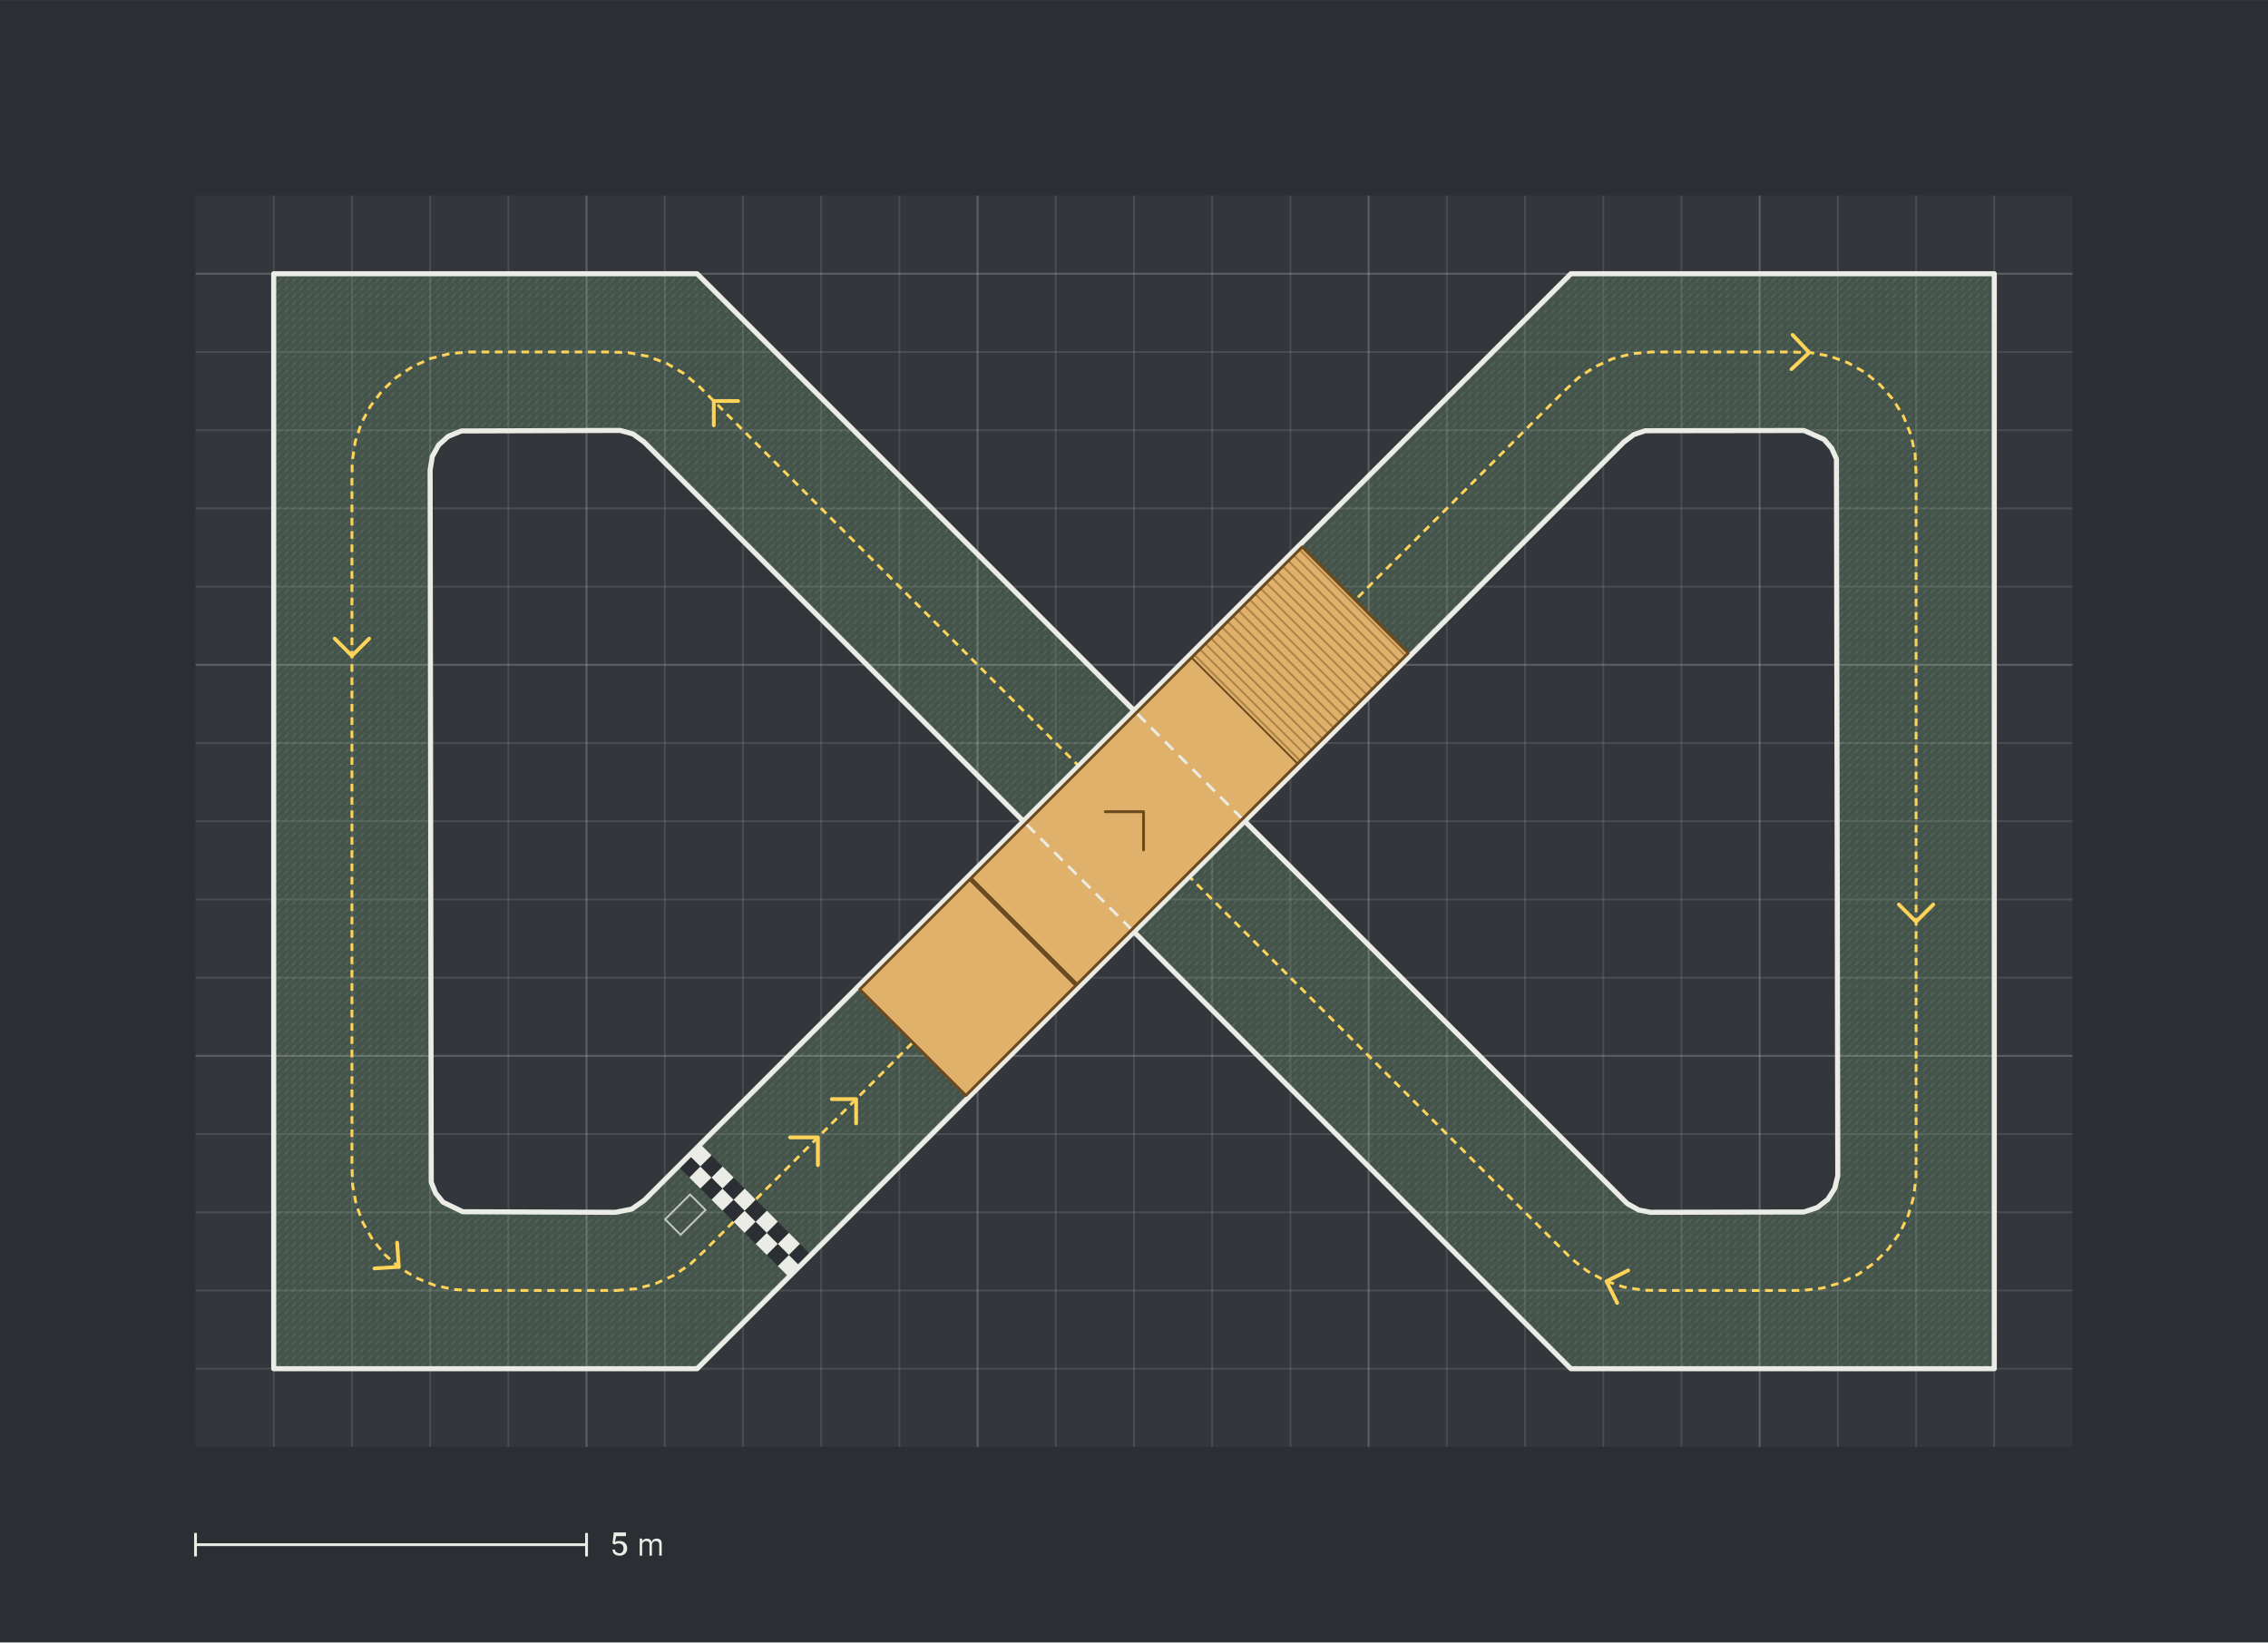
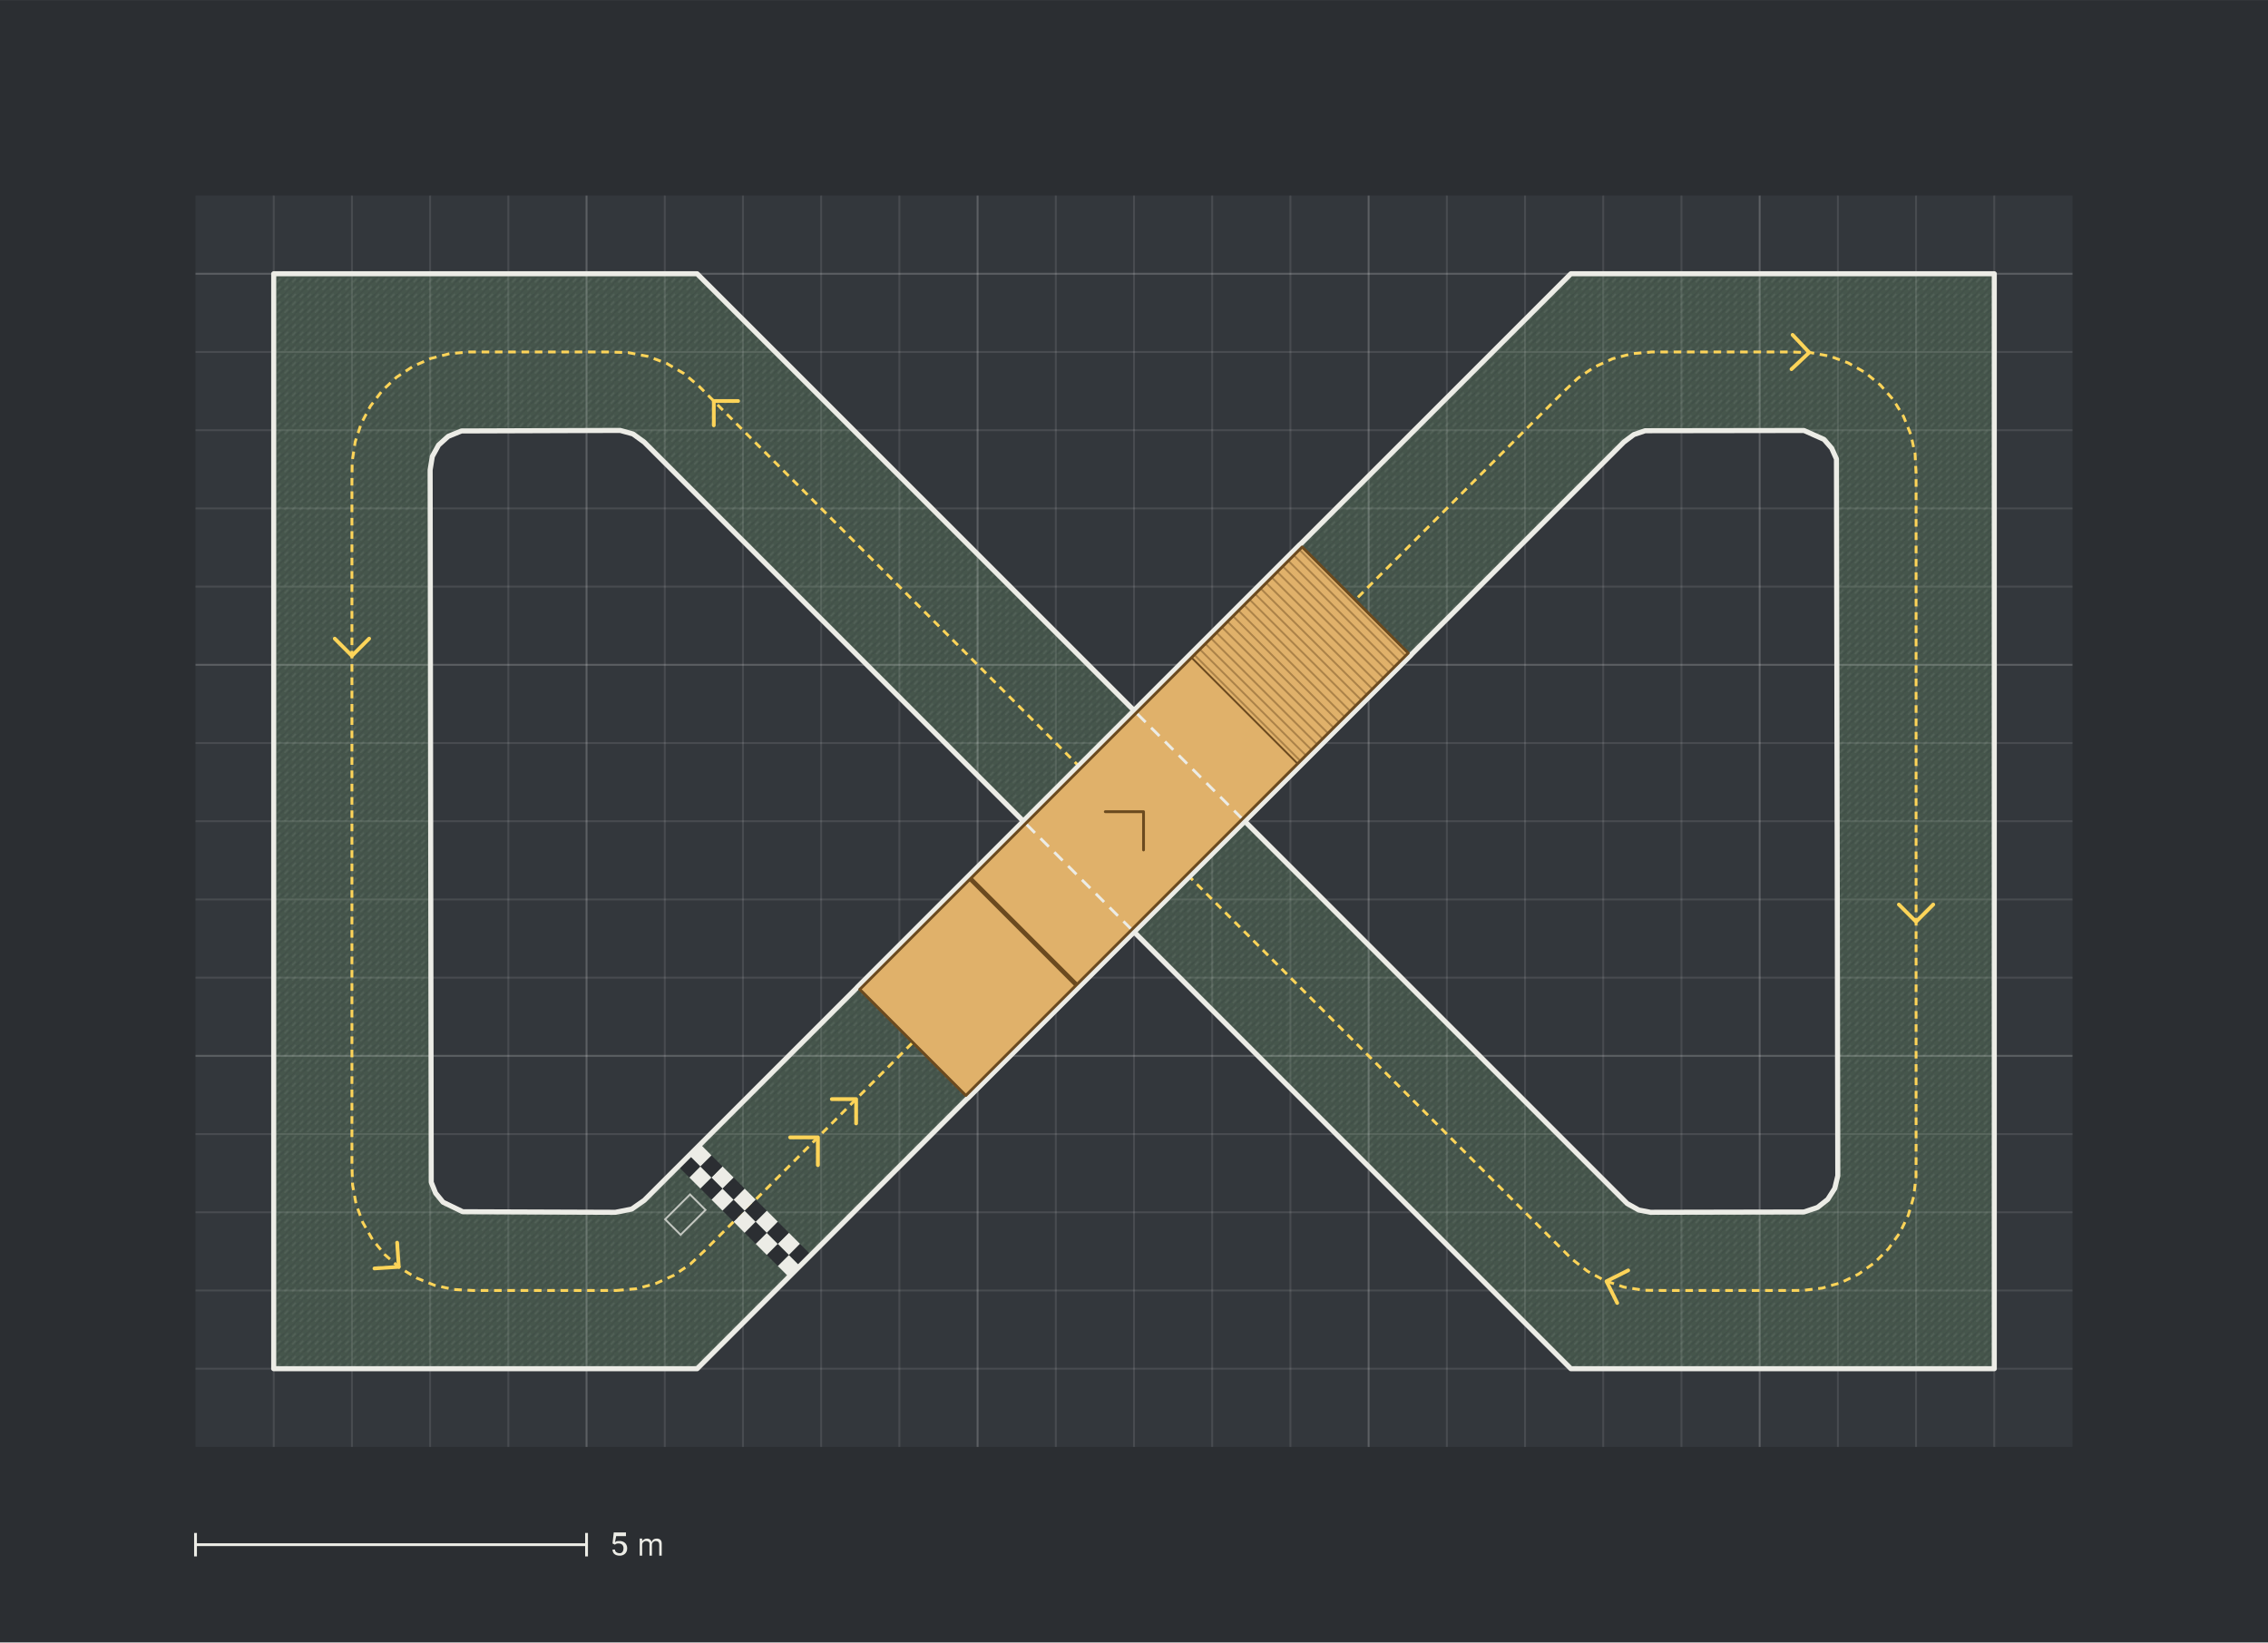
<svg xmlns="http://www.w3.org/2000/svg" width="1200" height="869" viewBox="-14.5 -10.5 29 21">
  <rect class="p-floor" x="-14.5" y="-10.5" width="29" height="21" fill="#2b2e32" />
  <defs>
    <pattern id="plan-carpet-tex" patternUnits="userSpaceOnUse" width="0.097" height="0.097">
      <path d="M0 0.097 L0.048 0.048" stroke="#ecece6" stroke-opacity="0.07" stroke-width="0.021" />
      <path d="M0.048 0.097 L0.097 0.048" stroke="#2b2e32" stroke-opacity="0.16" stroke-width="0.021" />
      <path d="M0 0.048 L0.048 0" stroke="#2b2e32" stroke-opacity="0.12" stroke-width="0.017" />
    </pattern>
    <pattern id="plan-hatch" patternUnits="userSpaceOnUse" width="0.25" height="0.25" patternTransform="rotate(45)">
      <path d="M0 0 L0 0.25" stroke="#2b2e32" stroke-opacity="0.45" stroke-width="0.04" />
    </pattern>
  </defs>
  <rect class="p-area" x="-12" y="-8" width="24" height="16" fill="#33373c" />
  <path class="p-carpet" d="M-6.621 7 L-5.586 7 L6.319 -4.898 L6.454 -4.971 L6.604 -5 L8.517 -5 L8.74 -4.938 L8.903 -4.797 L8.978 -4.648 L9 -4.492 L8.986 4.616 L8.93 4.755 L8.835 4.871 L8.583 4.993 L6.57 4.997 L6.407 4.952 L6.262 4.847 L-5.586 -7 L-11 -7 L-11 7 Z M-6.63 5 L-6.422 4.959 L-6.262 4.847 L5.586 -7 L11 -7 L11 7 L5.586 7 L-6.262 -4.847 L-6.407 -4.952 L-6.57 -4.997 L-8.6 -4.99 L-8.769 -4.921 L-8.892 -4.81 L-8.972 -4.664 L-9 -4.492 L-8.986 4.616 L-8.93 4.755 L-8.835 4.871 L-8.583 4.993 Z" fill="#46564c" fill-rule="evenodd" />
  <path class="p-carpet-tex" d="M-6.621 7 L-5.586 7 L6.319 -4.898 L6.454 -4.971 L6.604 -5 L8.517 -5 L8.74 -4.938 L8.903 -4.797 L8.978 -4.648 L9 -4.492 L8.986 4.616 L8.93 4.755 L8.835 4.871 L8.583 4.993 L6.57 4.997 L6.407 4.952 L6.262 4.847 L-5.586 -7 L-11 -7 L-11 7 Z M-6.63 5 L-6.422 4.959 L-6.262 4.847 L5.586 -7 L11 -7 L11 7 L5.586 7 L-6.262 -4.847 L-6.407 -4.952 L-6.57 -4.997 L-8.6 -4.99 L-8.769 -4.921 L-8.892 -4.81 L-8.972 -4.664 L-9 -4.492 L-8.986 4.616 L-8.93 4.755 L-8.835 4.871 L-8.583 4.993 Z" fill="url(#plan-carpet-tex)" fill-rule="evenodd" />
  <path class="p-crossing-carpet" d="M0 1.442 L1.442 0 L0 -1.442 L-1.442 0 Z" fill="#46564c" />
  <path class="p-crossing-carpet-tex" d="M0 1.442 L1.442 0 L0 -1.442 L-1.442 0 Z" fill="url(#plan-carpet-tex)" />
  <path class="p-grid" d="M-11 -8 V8" stroke="#ffffff1a" stroke-width="0.024" />
  <path class="p-grid" d="M-10 -8 V8" stroke="#ffffff1a" stroke-width="0.024" />
  <path class="p-grid" d="M-9 -8 V8" stroke="#ffffff1a" stroke-width="0.024" />
  <path class="p-grid" d="M-8 -8 V8" stroke="#ffffff1a" stroke-width="0.024" />
  <path class="p-grid" d="M-6 -8 V8" stroke="#ffffff1a" stroke-width="0.024" />
  <path class="p-grid" d="M-5 -8 V8" stroke="#ffffff1a" stroke-width="0.024" />
  <path class="p-grid" d="M-4 -8 V8" stroke="#ffffff1a" stroke-width="0.024" />
  <path class="p-grid" d="M-3 -8 V8" stroke="#ffffff1a" stroke-width="0.024" />
  <path class="p-grid" d="M-1 -8 V8" stroke="#ffffff1a" stroke-width="0.024" />
  <path class="p-grid" d="M0 -8 V8" stroke="#ffffff1a" stroke-width="0.024" />
  <path class="p-grid" d="M1 -8 V8" stroke="#ffffff1a" stroke-width="0.024" />
  <path class="p-grid" d="M2 -8 V8" stroke="#ffffff1a" stroke-width="0.024" />
  <path class="p-grid" d="M4 -8 V8" stroke="#ffffff1a" stroke-width="0.024" />
  <path class="p-grid" d="M5 -8 V8" stroke="#ffffff1a" stroke-width="0.024" />
  <path class="p-grid" d="M6 -8 V8" stroke="#ffffff1a" stroke-width="0.024" />
  <path class="p-grid" d="M7 -8 V8" stroke="#ffffff1a" stroke-width="0.024" />
  <path class="p-grid" d="M9 -8 V8" stroke="#ffffff1a" stroke-width="0.024" />
  <path class="p-grid" d="M10 -8 V8" stroke="#ffffff1a" stroke-width="0.024" />
  <path class="p-grid" d="M11 -8 V8" stroke="#ffffff1a" stroke-width="0.024" />
  <path class="p-grid" d="M-12 7 H12" stroke="#ffffff1a" stroke-width="0.024" />
  <path class="p-grid" d="M-12 6 H12" stroke="#ffffff1a" stroke-width="0.024" />
  <path class="p-grid" d="M-12 5 H12" stroke="#ffffff1a" stroke-width="0.024" />
  <path class="p-grid" d="M-12 4 H12" stroke="#ffffff1a" stroke-width="0.024" />
  <path class="p-grid" d="M-12 2 H12" stroke="#ffffff1a" stroke-width="0.024" />
  <path class="p-grid" d="M-12 1 H12" stroke="#ffffff1a" stroke-width="0.024" />
  <path class="p-grid" d="M-12 0 H12" stroke="#ffffff1a" stroke-width="0.024" />
  <path class="p-grid" d="M-12 -1 H12" stroke="#ffffff1a" stroke-width="0.024" />
  <path class="p-grid" d="M-12 -3 H12" stroke="#ffffff1a" stroke-width="0.024" />
  <path class="p-grid" d="M-12 -4 H12" stroke="#ffffff1a" stroke-width="0.024" />
  <path class="p-grid" d="M-12 -5 H12" stroke="#ffffff1a" stroke-width="0.024" />
  <path class="p-grid" d="M-12 -6 H12" stroke="#ffffff1a" stroke-width="0.024" />
  <path class="p-grid-major" d="M-7 -8 V8" stroke="#ffffff33" stroke-width="0.024" />
  <path class="p-grid-major" d="M-2 -8 V8" stroke="#ffffff33" stroke-width="0.024" />
  <path class="p-grid-major" d="M3 -8 V8" stroke="#ffffff33" stroke-width="0.024" />
  <path class="p-grid-major" d="M8 -8 V8" stroke="#ffffff33" stroke-width="0.024" />
  <path class="p-grid-major" d="M-12 3 H12" stroke="#ffffff33" stroke-width="0.024" />
  <path class="p-grid-major" d="M-12 -2 H12" stroke="#ffffff33" stroke-width="0.024" />
  <path class="p-grid-major" d="M-12 -7 H12" stroke="#ffffff33" stroke-width="0.024" />
  <path class="p-line" d="M-6.621 6 L-6.366 5.978 L-6.119 5.913 L-5.886 5.807 L-5.675 5.664 L-5.49 5.49 L-5.313 5.313 L-5.136 5.136 L-4.959 4.959 L-4.781 4.781 L-4.604 4.604 L-4.427 4.427 L-4.25 4.25 L-4.073 4.073 L-3.896 3.896 L-3.719 3.719 L-3.542 3.542 L-3.365 3.365 L-3.188 3.188 L-3.011 3.011 L-2.833 2.833 L-2.656 2.656 L-2.479 2.479 L-2.302 2.302 L-2.125 2.125 L-1.948 1.948 L-1.771 1.771 L-1.594 1.594 L-1.417 1.417 L-1.24 1.24 L-1.063 1.063 L-0.885 0.885 L-0.708 0.708 L-0.531 0.531 L-0.354 0.354 L-0.177 0.177 L0 0 L0.177 -0.177 L0.354 -0.354 L0.531 -0.531 L0.708 -0.708 L0.885 -0.885 L1.063 -1.063 L1.24 -1.24 L1.417 -1.417 L1.594 -1.594 L1.771 -1.771 L1.948 -1.948 L2.125 -2.125 L2.302 -2.302 L2.479 -2.479 L2.656 -2.656 L2.833 -2.833 L3.011 -3.011 L3.188 -3.188 L3.365 -3.365 L3.542 -3.542 L3.719 -3.719 L3.896 -3.896 L4.073 -4.073 L4.25 -4.25 L4.427 -4.427 L4.604 -4.604 L4.781 -4.781 L4.959 -4.959 L5.136 -5.136 L5.313 -5.313 L5.49 -5.49 L5.675 -5.664 L5.886 -5.807 L6.119 -5.913 L6.366 -5.978 L6.621 -6 L6.875 -6 L7.129 -6 L7.383 -6 L7.637 -6 L7.891 -6 L8.145 -6 L8.398 -6 L8.65 -5.992 L8.896 -5.947 L9.131 -5.861 L9.349 -5.737 L9.543 -5.578 L9.708 -5.39 L9.839 -5.177 L9.933 -4.944 L9.987 -4.7 L10 -4.45 L10 -4.2 L10 -3.95 L10 -3.7 L10 -3.45 L10 -3.2 L10 -2.95 L10 -2.7 L10 -2.45 L10 -2.2 L10 -1.95 L10 -1.7 L10 -1.45 L10 -1.2 L10 -0.95 L10 -0.7 L10 -0.45 L10 -0.2 L10 0.05 L10 0.3 L10 0.55 L10 0.8 L10 1.05 L10 1.3 L10 1.55 L10 1.8 L10 2.05 L10 2.3 L10 2.55 L10 2.8 L10 3.05 L10 3.3 L10 3.55 L10 3.8 L10 4.05 L10 4.3 L9.999 4.55 L9.97 4.799 L9.9 5.039 L9.791 5.264 L9.645 5.468 L9.468 5.645 L9.264 5.791 L9.039 5.9 L8.799 5.97 L8.55 5.999 L8.297 6 L8.043 6 L7.789 6 L7.535 6 L7.281 6 L7.028 6 L6.774 6 L6.519 5.997 L6.266 5.957 L6.024 5.876 L5.799 5.754 L5.597 5.596 L5.419 5.419 L5.242 5.242 L5.065 5.065 L4.888 4.888 L4.711 4.711 L4.534 4.534 L4.356 4.356 L4.179 4.179 L4.002 4.002 L3.825 3.825 L3.648 3.648 L3.471 3.471 L3.294 3.294 L3.117 3.117 L2.94 2.94 L2.763 2.763 L2.586 2.586 L2.408 2.408 L2.231 2.231 L2.054 2.054 L1.877 1.877 L1.7 1.7 L1.523 1.523 L1.346 1.346 L1.169 1.169 L0.992 0.992 L0.815 0.815 L0.638 0.638 L0.46 0.46 L0.283 0.283 L0.106 0.106 L-0.071 -0.071 L-0.248 -0.248 L-0.425 -0.425 L-0.602 -0.602 L-0.779 -0.779 L-0.956 -0.956 L-1.133 -1.133 L-1.31 -1.31 L-1.488 -1.488 L-1.665 -1.665 L-1.842 -1.842 L-2.019 -2.019 L-2.196 -2.196 L-2.373 -2.373 L-2.55 -2.55 L-2.727 -2.727 L-2.904 -2.904 L-3.081 -3.081 L-3.258 -3.258 L-3.436 -3.436 L-3.613 -3.613 L-3.79 -3.79 L-3.967 -3.967 L-4.144 -4.144 L-4.321 -4.321 L-4.498 -4.498 L-4.675 -4.675 L-4.852 -4.852 L-5.029 -5.029 L-5.206 -5.206 L-5.384 -5.384 L-5.561 -5.561 L-5.756 -5.725 L-5.977 -5.855 L-6.217 -5.944 L-6.468 -5.992 L-6.723 -6 L-6.977 -6 L-7.231 -6 L-7.484 -6 L-7.738 -6 L-7.992 -6 L-8.246 -6 L-8.5 -6 L-8.749 -5.979 L-8.992 -5.917 L-9.221 -5.815 L-9.43 -5.677 L-9.612 -5.506 L-9.764 -5.307 L-9.881 -5.086 L-9.959 -4.848 L-9.997 -4.6 L-10 -4.35 L-10 -4.1 L-10 -3.85 L-10 -3.6 L-10 -3.35 L-10 -3.1 L-10 -2.85 L-10 -2.6 L-10 -2.35 L-10 -2.1 L-10 -1.85 L-10 -1.6 L-10 -1.35 L-10 -1.1 L-10 -0.85 L-10 -0.6 L-10 -0.35 L-10 -0.1 L-10 0.15 L-10 0.4 L-10 0.65 L-10 0.9 L-10 1.15 L-10 1.4 L-10 1.65 L-10 1.9 L-10 2.15 L-10 2.4 L-10 2.65 L-10 2.9 L-10 3.15 L-10 3.4 L-10 3.65 L-10 3.9 L-10 4.15 L-10 4.4 L-9.992 4.65 L-9.947 4.896 L-9.861 5.131 L-9.737 5.349 L-9.578 5.543 L-9.39 5.708 L-9.177 5.839 L-8.944 5.933 L-8.7 5.987 L-8.449 6 L-8.195 6 L-7.941 6 L-7.688 6 L-7.434 6 L-7.18 6 L-6.926 6 L-6.672 6 Z" fill="none" stroke="#fdd459" stroke-width="0.036" stroke-dasharray="0.097 0.073" stroke-linejoin="round" />
  <path class="p-arrow" d="M-3.553 3.864 L-3.553 3.553 L-3.864 3.553" fill="none" stroke="#fdd459" stroke-width="0.048" stroke-linecap="round" stroke-linejoin="round" />
  <path class="p-arrow" d="M2.114 -1.803 L2.114 -2.114 L1.803 -2.114" fill="none" stroke="#fdd459" stroke-width="0.048" stroke-linecap="round" stroke-linejoin="round" />
  <path class="p-arrow" d="M8.407 -5.78 L8.634 -5.993 L8.421 -6.219" fill="none" stroke="#fdd459" stroke-width="0.048" stroke-linecap="round" stroke-linejoin="round" />
  <path class="p-arrow" d="M9.78 1.065 L10 1.285 L10.22 1.065" fill="none" stroke="#fdd459" stroke-width="0.048" stroke-linecap="round" stroke-linejoin="round" />
  <path class="p-arrow" d="M6.319 5.743 L6.041 5.882 L6.179 6.16" fill="none" stroke="#fdd459" stroke-width="0.048" stroke-linecap="round" stroke-linejoin="round" />
  <path class="p-arrow" d="M0.605 0.294 L0.294 0.294 L0.294 0.605" fill="none" stroke="#fdd459" stroke-width="0.048" stroke-linecap="round" stroke-linejoin="round" />
  <path class="p-arrow" d="M-5.062 -5.373 L-5.373 -5.373 L-5.373 -5.062" fill="none" stroke="#fdd459" stroke-width="0.048" stroke-linecap="round" stroke-linejoin="round" />
  <path class="p-arrow" d="M-10.22 -2.335 L-10 -2.115 L-9.78 -2.335" fill="none" stroke="#fdd459" stroke-width="0.048" stroke-linecap="round" stroke-linejoin="round" />
  <path class="p-arrow" d="M-9.712 5.718 L-9.401 5.698 L-9.422 5.388" fill="none" stroke="#fdd459" stroke-width="0.048" stroke-linecap="round" stroke-linejoin="round" />
  <g class="p-start">
    <path class="p-start-a" d="M-4.413 5.828 L-4.272 5.686 L-4.413 5.545 L-4.555 5.686 Z" fill="#ecece6" />
    <path class="p-start-b" d="M-4.555 5.686 L-4.413 5.545 L-4.555 5.403 L-4.696 5.545 Z" fill="#2b2e32" />
    <path class="p-start-a" d="M-4.696 5.545 L-4.555 5.403 L-4.696 5.262 L-4.838 5.403 Z" fill="#ecece6" />
    <path class="p-start-b" d="M-4.838 5.403 L-4.696 5.262 L-4.838 5.12 L-4.979 5.262 Z" fill="#2b2e32" />
    <path class="p-start-a" d="M-4.979 5.262 L-4.838 5.12 L-4.979 4.979 L-5.12 5.12 Z" fill="#ecece6" />
    <path class="p-start-b" d="M-5.12 5.12 L-4.979 4.979 L-5.12 4.838 L-5.262 4.979 Z" fill="#2b2e32" />
    <path class="p-start-a" d="M-5.262 4.979 L-5.12 4.838 L-5.262 4.696 L-5.403 4.838 Z" fill="#ecece6" />
    <path class="p-start-b" d="M-5.403 4.838 L-5.262 4.696 L-5.403 4.555 L-5.545 4.696 Z" fill="#2b2e32" />
    <path class="p-start-a" d="M-5.545 4.696 L-5.403 4.555 L-5.545 4.413 L-5.686 4.555 Z" fill="#ecece6" />
    <path class="p-start-b" d="M-5.686 4.555 L-5.545 4.413 L-5.686 4.272 L-5.828 4.413 Z" fill="#2b2e32" />
    <path class="p-start-b" d="M-4.272 5.686 L-4.13 5.545 L-4.272 5.403 L-4.413 5.545 Z" fill="#2b2e32" />
    <path class="p-start-a" d="M-4.413 5.545 L-4.272 5.403 L-4.413 5.262 L-4.555 5.403 Z" fill="#ecece6" />
    <path class="p-start-b" d="M-4.555 5.403 L-4.413 5.262 L-4.555 5.12 L-4.696 5.262 Z" fill="#2b2e32" />
    <path class="p-start-a" d="M-4.696 5.262 L-4.555 5.12 L-4.696 4.979 L-4.838 5.12 Z" fill="#ecece6" />
    <path class="p-start-b" d="M-4.838 5.12 L-4.696 4.979 L-4.838 4.838 L-4.979 4.979 Z" fill="#2b2e32" />
    <path class="p-start-a" d="M-4.979 4.979 L-4.838 4.838 L-4.979 4.696 L-5.12 4.838 Z" fill="#ecece6" />
    <path class="p-start-b" d="M-5.12 4.838 L-4.979 4.696 L-5.12 4.555 L-5.262 4.696 Z" fill="#2b2e32" />
    <path class="p-start-a" d="M-5.262 4.696 L-5.12 4.555 L-5.262 4.413 L-5.403 4.555 Z" fill="#ecece6" />
    <path class="p-start-b" d="M-5.403 4.555 L-5.262 4.413 L-5.403 4.272 L-5.545 4.413 Z" fill="#2b2e32" />
    <path class="p-start-a" d="M-5.545 4.413 L-5.403 4.272 L-5.545 4.13 L-5.686 4.272 Z" fill="#ecece6" />
    <rect class="p-gridbox" transform="translate(-5.737 5.03) rotate(-45)" x="-0.225" y="-0.14" width="0.45" height="0.28" fill="none" stroke="#ecece6" stroke-opacity="0.75" stroke-width="0.024" />
    <path class="p-start-dir" d="M-4.042 4.396 L-4.042 4.042 L-4.396 4.042" fill="none" stroke="#fdd459" stroke-width="0.05" stroke-linecap="round" stroke-linejoin="round" />
  </g>
  <path class="p-pipe" d="M-6.621 7 L-5.586 7 L6.262 -4.847 L6.391 -4.944 L6.536 -4.993 L8.567 -4.996 L8.823 -4.882 L8.921 -4.769 L8.982 -4.632 L8.999 4.533 L8.96 4.695 L8.871 4.835 L8.74 4.938 L8.567 4.996 L6.604 5 L6.454 4.971 L6.306 4.888 L-5.586 -7 L-11 -7 L-11 7 L-6.672 7 Z" fill="none" stroke="#ecece6" stroke-width="0.065" stroke-linejoin="round" stroke-linecap="round" />
  <path class="p-pipe" d="M-6.63 5 L-6.422 4.959 L-6.262 4.847 L5.586 -7 L11 -7 L11 7 L5.586 7 L-6.262 -4.847 L-6.407 -4.952 L-6.57 -4.997 L-8.6 -4.99 L-8.769 -4.921 L-8.892 -4.81 L-8.972 -4.664 L-9 -4.492 L-8.986 4.616 L-8.93 4.755 L-8.835 4.871 L-8.583 4.993 L-6.672 5 Z" fill="none" stroke="#ecece6" stroke-width="0.065" stroke-linejoin="round" stroke-linecap="round" />
  <g class="p-crossing" data-bridge="crossover" data-over="first">
    <g class="p-jump" data-type="crossover">
      <path class="p-jump-body" d="M-2.15 3.507 L3.507 -2.15 L2.15 -3.507 L-3.507 2.15 Z" fill="#e0b16a" stroke="#6b4a1f" stroke-width="0.024" stroke-linejoin="round" />
      <path class="p-jump-hatch" d="M2.128 -0.771 L0.771 -2.128 M2.199 -0.841 L0.841 -2.199 M2.27 -0.912 L0.912 -2.27 M2.341 -0.983 L0.983 -2.341 M2.411 -1.054 L1.054 -2.411 M2.482 -1.124 L1.124 -2.482 M2.553 -1.195 L1.195 -2.553 M2.623 -1.266 L1.266 -2.623 M2.694 -1.336 L1.336 -2.694 M2.765 -1.407 L1.407 -2.765 M2.835 -1.478 L1.478 -2.835 M2.906 -1.549 L1.549 -2.906 M2.977 -1.619 L1.619 -2.977 M3.048 -1.69 L1.69 -3.048 M3.118 -1.761 L1.761 -3.118 M3.189 -1.831 L1.831 -3.189 M3.26 -1.902 L1.902 -3.26 M3.33 -1.973 L1.973 -3.33 M3.401 -2.044 L2.044 -3.401 M3.472 -2.114 L2.114 -3.472" stroke="#6b4a1f" stroke-opacity="0.45" stroke-width="0.024" fill="none" />
      <path class="p-jump-edge" d="M2.093 -0.735 L0.735 -2.093" stroke="#6b4a1f" stroke-width="0.024" fill="none" />
      <path class="p-jump-takeoff" d="M-0.735 2.093 L-2.093 0.735" stroke="#6b4a1f" stroke-width="0.06" stroke-linecap="butt" fill="none" />
      <path class="p-jump-dir" d="M0.122 0.367 L0.122 -0.122 L-0.367 -0.122" stroke="#6b4a1f" stroke-width="0.036" stroke-linecap="round" stroke-linejoin="round" fill="none" />
    </g>
    <path class="p-under" d="M1.386 -0.029 L0.029 -1.386 M-0.029 1.386 L-1.386 0.029" fill="none" stroke="#ecece6" stroke-width="0.036" stroke-dasharray="0.15 0.1" stroke-linecap="butt" />
-     <path class="p-over" d="M-2.127 3.53 L3.53 -2.127 M-3.53 2.127 L2.127 -3.53" fill="none" stroke="#ecece6" stroke-width="0.065" stroke-linecap="round" />
+     <path class="p-over" d="M-2.122 3.535 L3.535 -2.122 M-3.535 2.122 L2.122 -3.535" fill="none" stroke="#ecece6" stroke-width="0.065" stroke-linecap="round" />
    <path class="p-bridge" d="M-2.15 3.507 L3.507 -2.15 L2.15 -3.507 L-3.507 2.15 Z" fill="none" stroke="#6b4a1f" stroke-width="0.036" stroke-linejoin="round" />
  </g>
  <g class="p-scale">
    <path d="M-12 9.25 H-7 M-12 9.1 V9.4 M-7 9.1 V9.4" stroke="#ecece6" stroke-width="0.036" fill="none" />
    <text x="-6.7" y="9.25" dy="0.35em" font-size="0.4" font-family="Inter, 'DejaVu Sans', sans-serif" fill="#ecece6">5 m</text>
  </g>
</svg>
